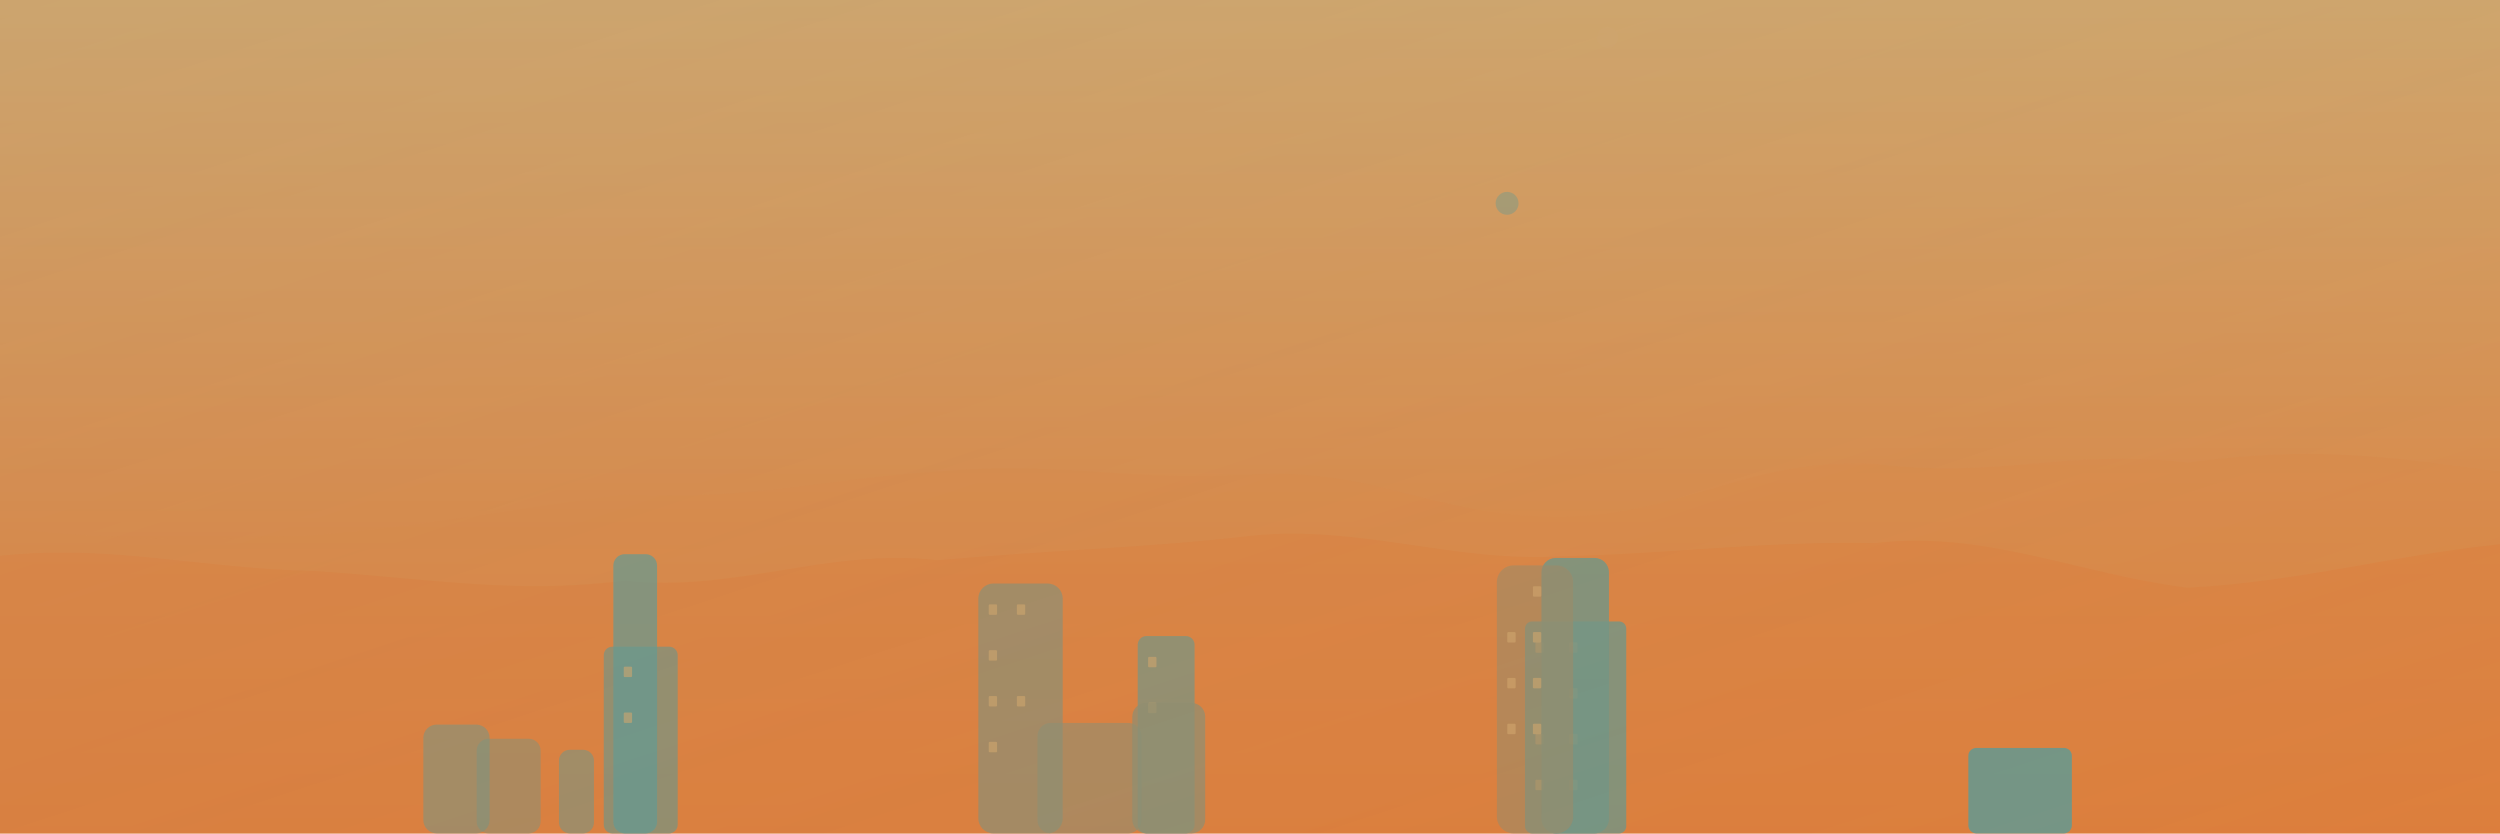
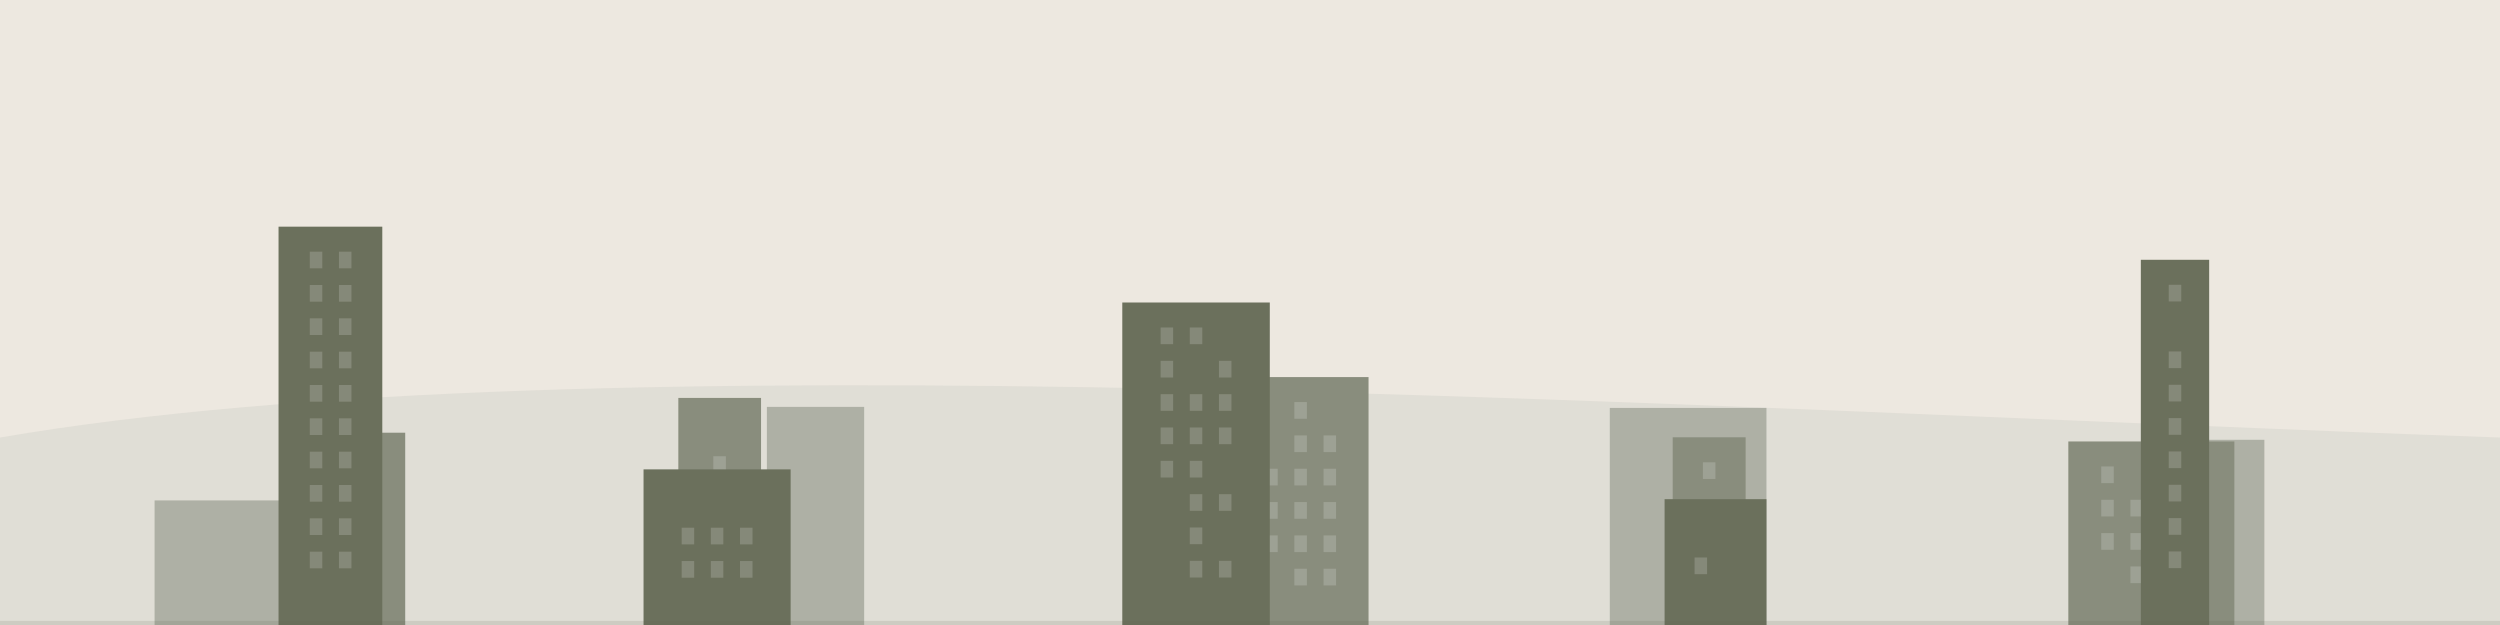
- <svg xmlns="http://www.w3.org/2000/svg" viewBox="0 0 1200 400" width="1200" height="400">
-   <defs>
-     <linearGradient id="bg" x1="0" y1="0" x2="0" y2="1">
-       <stop offset="0%" stop-color="#d4a76a" />
-       <stop offset="100%" stop-color="#ea580c" />
-     </linearGradient>
-     <linearGradient id="warm" x1="0" y1="0" x2="1" y2="1">
-       <stop offset="0%" stop-color="#858d98" stop-opacity="0.18" />
-       <stop offset="100%" stop-color="#858d98" stop-opacity="0.06" />
-     </linearGradient>
-   </defs>
-   <rect width="1200" height="400" fill="url(#bg)" />
-   <path d="M0 400 L0 253.312 C60.0 259.0, 90.0 260.3, 150.0 256.8 C210.0 252.0, 240.0 244.7, 300.0 237.3 C360.0 240.3, 390.0 230.4, 450.0 226.3 C510.0 221.2, 540.0 231.2, 600.0 227.8 C660.0 224.0, 690.0 248.8, 750.0 247.9 C810.0 246.8, 840.0 219.2, 900.0 222.6 C960.0 230.1, 990.0 215.3, 1050.0 222.0 C1110.0 214.1, 1140.0 218.5, 1200.0 226.3 L1200 400 Z" fill="#e2742d" opacity="0.45" />
-   <path d="M0 400 L0 266.796 C52.5 261.0, 97.5 273.1, 150.0 274.0 C202.5 277.2, 247.5 285.7, 300.0 278.6 C352.5 284.7, 397.5 262.8, 450.0 268.9 C502.5 264.1, 547.5 263.3, 600.0 257.2 C652.5 251.6, 697.5 270.3, 750.0 267.0 C802.5 265.8, 847.5 259.7, 900.0 260.7 C952.5 254.4, 997.5 275.5, 1050.0 282.1 C1102.5 279.4, 1147.5 266.7, 1200.0 261.2 L1200 400 Z" fill="#ea580c" opacity="0.3" />
-   <rect x="498.0" y="347.0" width="49.9" height="53.0" rx="6.3" fill="#597d77" opacity="0.57" />
-   <rect x="228.8" y="354.6" width="30.7" height="45.4" rx="5.7" fill="#547e7a" opacity="0.56" />
-   <rect x="944.8" y="359.0" width="49.7" height="41.0" rx="3.8" fill="#0e90ae" opacity="0.84" />
-   <rect x="469.6" y="280.1" width="40.5" height="119.9" rx="7.2" fill="#567d79" opacity="0.69" />
-   <rect x="474.6" y="290.1" width="4" height="5" rx="0.5" fill="#d4a76a" opacity="0.6" />
-   <rect x="488.1" y="290.1" width="4" height="5" rx="0.5" fill="#d4a76a" opacity="0.6" />
-   <rect x="474.6" y="312.1" width="4" height="5" rx="0.5" fill="#d4a76a" opacity="0.6" />
-   <rect x="474.6" y="334.1" width="4" height="5" rx="0.5" fill="#d4a76a" opacity="0.6" />
-   <rect x="488.1" y="334.1" width="4" height="5" rx="0.5" fill="#d4a76a" opacity="0.6" />
-   <rect x="474.6" y="356.1" width="4" height="5" rx="0.5" fill="#d4a76a" opacity="0.6" />
-   <rect x="546.1" y="305.3" width="27.3" height="94.7" rx="4.2" fill="#208ba0" opacity="0.65" />
-   <rect x="551.1" y="315.3" width="4" height="5" rx="0.5" fill="#d4a76a" opacity="0.6" />
-   <rect x="551.1" y="337.3" width="4" height="5" rx="0.5" fill="#d4a76a" opacity="0.6" />
-   <rect x="732.0" y="298.3" width="48.6" height="101.7" rx="3.4" fill="#238a9e" opacity="0.78" />
-   <rect x="737.0" y="308.3" width="4" height="5" rx="0.5" fill="#d4a76a" opacity="0.6" />
-   <rect x="753.2" y="308.3" width="4" height="5" rx="0.5" fill="#d4a76a" opacity="0.6" />
-   <rect x="753.2" y="330.3" width="4" height="5" rx="0.5" fill="#d4a76a" opacity="0.6" />
-   <rect x="737.0" y="352.3" width="4" height="5" rx="0.5" fill="#d4a76a" opacity="0.6" />
-   <rect x="753.2" y="352.3" width="4" height="5" rx="0.5" fill="#d4a76a" opacity="0.6" />
-   <rect x="737.0" y="374.3" width="4" height="5" rx="0.5" fill="#d4a76a" opacity="0.6" />
-   <rect x="753.2" y="374.3" width="4" height="5" rx="0.5" fill="#d4a76a" opacity="0.6" />
-   <rect x="739.9" y="267.8" width="32.4" height="132.2" rx="6.9" fill="#2d8897" opacity="0.84" />
-   <rect x="543.5" y="337.4" width="35.0" height="62.6" rx="6.6" fill="#5e7b72" opacity="0.73" />
-   <rect x="268.3" y="359.9" width="16.8" height="40.1" rx="5.2" fill="#418388" opacity="0.64" />
-   <rect x="718.5" y="271.4" width="36.6" height="128.6" rx="8.0" fill="#767561" opacity="0.58" />
-   <rect x="735.8" y="281.4" width="4" height="5" rx="0.5" fill="#d4a76a" opacity="0.6" />
-   <rect x="723.5" y="303.4" width="4" height="5" rx="0.5" fill="#d4a76a" opacity="0.6" />
-   <rect x="735.8" y="303.4" width="4" height="5" rx="0.5" fill="#d4a76a" opacity="0.6" />
-   <rect x="723.5" y="325.4" width="4" height="5" rx="0.5" fill="#d4a76a" opacity="0.6" />
-   <rect x="735.8" y="325.4" width="4" height="5" rx="0.5" fill="#d4a76a" opacity="0.6" />
-   <rect x="723.5" y="347.4" width="4" height="5" rx="0.5" fill="#d4a76a" opacity="0.6" />
-   <rect x="735.8" y="347.4" width="4" height="5" rx="0.5" fill="#d4a76a" opacity="0.6" />
-   <rect x="289.8" y="310.4" width="35.5" height="89.6" rx="4.1" fill="#488183" opacity="0.81" />
-   <rect x="203.2" y="347.8" width="31.8" height="52.2" rx="6.4" fill="#368590" opacity="0.56" />
-   <rect x="294.4" y="266.0" width="21.0" height="134.0" rx="5.5" fill="#0a91b1" opacity="0.70" />
-   <rect x="299.4" y="320.0" width="4" height="5" rx="0.5" fill="#d4a76a" opacity="0.6" />
-   <rect x="299.4" y="342.0" width="4" height="5" rx="0.5" fill="#d4a76a" opacity="0.6" />
-   <circle cx="771.6" cy="18.0" r="5.1" fill="#d4a76a" opacity="0.44" />
-   <circle cx="723.4" cy="97.6" r="5.5" fill="#0891b2" opacity="0.39" />
-   <rect width="1200" height="400" fill="url(#warm)" />
-   <rect width="1200" height="400" fill="#d4a76a" opacity="0.40" />
+ <svg xmlns="http://www.w3.org/2000/svg" viewBox="0 0 1200 300" width="1200" height="300">
+   <rect width="1200" height="300" fill="#ede8e0" />
+   <path d="M0 300 L0 210.0 C284.4 161.1, 812.7 196.4, 1200 210.0 L1200 300 Z" fill="#c4c6be" opacity="0.3" />
+   <rect x="74.2" y="240.2" width="76.1" height="59.8" fill="#aeb0a5" />
+   <rect x="368.1" y="195.3" width="46.7" height="104.7" fill="#aeb0a5" />
+   <rect x="598.7" y="197.2" width="53.2" height="102.8" fill="#aeb0a5" />
+   <rect x="772.7" y="195.8" width="75.2" height="104.2" fill="#aeb0a5" />
+   <rect x="1031.4" y="211.1" width="55.5" height="88.9" fill="#aeb0a5" />
+   <rect x="144.8" y="207.7" width="49.7" height="92.3" fill="#898d7d" />
+   <rect x="159.7" y="219.7" width="6" height="8" fill="#b2b5ab" opacity="0.5" />
+   <rect x="159.7" y="235.7" width="6" height="8" fill="#b2b5ab" opacity="0.5" />
+   <rect x="173.7" y="235.7" width="6" height="8" fill="#b2b5ab" opacity="0.5" />
+   <rect x="159.7" y="251.7" width="6" height="8" fill="#b2b5ab" opacity="0.5" />
+   <rect x="159.7" y="267.7" width="6" height="8" fill="#b2b5ab" opacity="0.5" />
+   <rect x="325.6" y="191.0" width="39.7" height="109.0" fill="#898d7d" />
+   <rect x="342.4" y="219.0" width="6" height="8" fill="#b2b5ab" opacity="0.5" />
+   <rect x="342.4" y="235.0" width="6" height="8" fill="#b2b5ab" opacity="0.5" />
+   <rect x="342.4" y="267.0" width="6" height="8" fill="#b2b5ab" opacity="0.5" />
+   <rect x="591.7" y="181.0" width="65.2" height="119.0" fill="#898d7d" />
+   <rect x="621.3" y="193.0" width="6" height="8" fill="#b2b5ab" opacity="0.5" />
+   <rect x="621.3" y="209.0" width="6" height="8" fill="#b2b5ab" opacity="0.5" />
+   <rect x="635.3" y="209.0" width="6" height="8" fill="#b2b5ab" opacity="0.5" />
+   <rect x="607.3" y="225.0" width="6" height="8" fill="#b2b5ab" opacity="0.5" />
+   <rect x="621.3" y="225.0" width="6" height="8" fill="#b2b5ab" opacity="0.5" />
+   <rect x="635.3" y="225.0" width="6" height="8" fill="#b2b5ab" opacity="0.5" />
+   <rect x="607.3" y="241.0" width="6" height="8" fill="#b2b5ab" opacity="0.5" />
+   <rect x="621.3" y="241.0" width="6" height="8" fill="#b2b5ab" opacity="0.5" />
+   <rect x="635.3" y="241.0" width="6" height="8" fill="#b2b5ab" opacity="0.5" />
+   <rect x="607.3" y="257.0" width="6" height="8" fill="#b2b5ab" opacity="0.5" />
+   <rect x="621.3" y="257.0" width="6" height="8" fill="#b2b5ab" opacity="0.5" />
+   <rect x="635.3" y="257.0" width="6" height="8" fill="#b2b5ab" opacity="0.5" />
+   <rect x="621.3" y="273.0" width="6" height="8" fill="#b2b5ab" opacity="0.5" />
+   <rect x="635.3" y="273.0" width="6" height="8" fill="#b2b5ab" opacity="0.5" />
+   <rect x="802.9" y="209.9" width="35.0" height="90.1" fill="#898d7d" />
+   <rect x="817.4" y="221.9" width="6" height="8" fill="#b2b5ab" opacity="0.5" />
+   <rect x="817.4" y="253.9" width="6" height="8" fill="#b2b5ab" opacity="0.5" />
+   <rect x="817.4" y="269.9" width="6" height="8" fill="#b2b5ab" opacity="0.5" />
+   <rect x="992.8" y="211.9" width="79.7" height="88.1" fill="#898d7d" />
+   <rect x="1008.6" y="223.9" width="6" height="8" fill="#b2b5ab" opacity="0.5" />
+   <rect x="1050.6" y="223.9" width="6" height="8" fill="#b2b5ab" opacity="0.5" />
+   <rect x="1008.6" y="239.9" width="6" height="8" fill="#b2b5ab" opacity="0.5" />
+   <rect x="1022.6" y="239.9" width="6" height="8" fill="#b2b5ab" opacity="0.5" />
+   <rect x="1036.6" y="239.9" width="6" height="8" fill="#b2b5ab" opacity="0.5" />
+   <rect x="1050.6" y="239.9" width="6" height="8" fill="#b2b5ab" opacity="0.5" />
+   <rect x="1008.6" y="255.9" width="6" height="8" fill="#b2b5ab" opacity="0.5" />
+   <rect x="1022.6" y="255.9" width="6" height="8" fill="#b2b5ab" opacity="0.5" />
+   <rect x="1036.6" y="255.9" width="6" height="8" fill="#b2b5ab" opacity="0.5" />
+   <rect x="1022.6" y="271.9" width="6" height="8" fill="#b2b5ab" opacity="0.5" />
+   <rect x="1036.6" y="271.9" width="6" height="8" fill="#b2b5ab" opacity="0.5" />
+   <rect x="1050.6" y="271.9" width="6" height="8" fill="#b2b5ab" opacity="0.5" />
+   <rect x="133.7" y="108.8" width="49.8" height="191.2" fill="#6b705c" />
+   <rect x="148.7" y="120.8" width="6" height="8" fill="#9fa295" opacity="0.5" />
+   <rect x="162.7" y="120.8" width="6" height="8" fill="#9fa295" opacity="0.5" />
+   <rect x="148.7" y="136.8" width="6" height="8" fill="#9fa295" opacity="0.5" />
+   <rect x="162.7" y="136.8" width="6" height="8" fill="#9fa295" opacity="0.5" />
+   <rect x="148.7" y="152.8" width="6" height="8" fill="#9fa295" opacity="0.5" />
+   <rect x="162.7" y="152.8" width="6" height="8" fill="#9fa295" opacity="0.5" />
+   <rect x="148.7" y="168.8" width="6" height="8" fill="#9fa295" opacity="0.5" />
+   <rect x="162.7" y="168.8" width="6" height="8" fill="#9fa295" opacity="0.5" />
+   <rect x="148.7" y="184.8" width="6" height="8" fill="#9fa295" opacity="0.5" />
+   <rect x="162.7" y="184.8" width="6" height="8" fill="#9fa295" opacity="0.5" />
+   <rect x="148.7" y="200.8" width="6" height="8" fill="#9fa295" opacity="0.5" />
+   <rect x="162.7" y="200.8" width="6" height="8" fill="#9fa295" opacity="0.5" />
+   <rect x="148.7" y="216.8" width="6" height="8" fill="#9fa295" opacity="0.5" />
+   <rect x="162.7" y="216.8" width="6" height="8" fill="#9fa295" opacity="0.5" />
+   <rect x="148.7" y="232.8" width="6" height="8" fill="#9fa295" opacity="0.5" />
+   <rect x="162.7" y="232.8" width="6" height="8" fill="#9fa295" opacity="0.5" />
+   <rect x="148.7" y="248.8" width="6" height="8" fill="#9fa295" opacity="0.5" />
+   <rect x="162.7" y="248.8" width="6" height="8" fill="#9fa295" opacity="0.5" />
+   <rect x="148.7" y="264.8" width="6" height="8" fill="#9fa295" opacity="0.5" />
+   <rect x="162.7" y="264.8" width="6" height="8" fill="#9fa295" opacity="0.5" />
+   <rect x="308.9" y="225.3" width="70.6" height="74.7" fill="#6b705c" />
+   <rect x="327.2" y="253.3" width="6" height="8" fill="#9fa295" opacity="0.5" />
+   <rect x="341.2" y="253.3" width="6" height="8" fill="#9fa295" opacity="0.5" />
+   <rect x="355.2" y="253.3" width="6" height="8" fill="#9fa295" opacity="0.5" />
+   <rect x="327.2" y="269.3" width="6" height="8" fill="#9fa295" opacity="0.5" />
+   <rect x="341.2" y="269.3" width="6" height="8" fill="#9fa295" opacity="0.5" />
+   <rect x="355.2" y="269.3" width="6" height="8" fill="#9fa295" opacity="0.5" />
+   <rect x="538.7" y="145.2" width="70.8" height="154.8" fill="#6b705c" />
+   <rect x="557.1" y="157.2" width="6" height="8" fill="#9fa295" opacity="0.5" />
+   <rect x="571.1" y="157.2" width="6" height="8" fill="#9fa295" opacity="0.5" />
+   <rect x="557.1" y="173.2" width="6" height="8" fill="#9fa295" opacity="0.5" />
+   <rect x="585.1" y="173.2" width="6" height="8" fill="#9fa295" opacity="0.5" />
+   <rect x="557.1" y="189.2" width="6" height="8" fill="#9fa295" opacity="0.5" />
+   <rect x="571.1" y="189.2" width="6" height="8" fill="#9fa295" opacity="0.5" />
+   <rect x="585.1" y="189.2" width="6" height="8" fill="#9fa295" opacity="0.5" />
+   <rect x="557.1" y="205.2" width="6" height="8" fill="#9fa295" opacity="0.5" />
+   <rect x="571.1" y="205.2" width="6" height="8" fill="#9fa295" opacity="0.5" />
+   <rect x="585.1" y="205.2" width="6" height="8" fill="#9fa295" opacity="0.5" />
+   <rect x="557.1" y="221.2" width="6" height="8" fill="#9fa295" opacity="0.5" />
+   <rect x="571.1" y="221.2" width="6" height="8" fill="#9fa295" opacity="0.5" />
+   <rect x="571.1" y="237.2" width="6" height="8" fill="#9fa295" opacity="0.5" />
+   <rect x="585.1" y="237.2" width="6" height="8" fill="#9fa295" opacity="0.5" />
+   <rect x="571.1" y="253.2" width="6" height="8" fill="#9fa295" opacity="0.5" />
+   <rect x="571.1" y="269.2" width="6" height="8" fill="#9fa295" opacity="0.5" />
+   <rect x="585.1" y="269.2" width="6" height="8" fill="#9fa295" opacity="0.5" />
+   <rect x="799.0" y="239.6" width="48.9" height="60.4" fill="#6b705c" />
+   <rect x="813.4" y="267.6" width="6" height="8" fill="#9fa295" opacity="0.5" />
+   <rect x="1027.6" y="124.7" width="32.8" height="175.3" fill="#6b705c" />
+   <rect x="1041.0" y="136.7" width="6" height="8" fill="#9fa295" opacity="0.5" />
+   <rect x="1041.0" y="168.7" width="6" height="8" fill="#9fa295" opacity="0.5" />
+   <rect x="1041.0" y="184.7" width="6" height="8" fill="#9fa295" opacity="0.5" />
+   <rect x="1041.0" y="200.7" width="6" height="8" fill="#9fa295" opacity="0.5" />
+   <rect x="1041.0" y="216.7" width="6" height="8" fill="#9fa295" opacity="0.5" />
+   <rect x="1041.0" y="232.7" width="6" height="8" fill="#9fa295" opacity="0.5" />
+   <rect x="1041.0" y="248.7" width="6" height="8" fill="#9fa295" opacity="0.5" />
+   <rect x="1041.0" y="264.7" width="6" height="8" fill="#9fa295" opacity="0.5" />
+   <rect x="0" y="298" width="1200" height="2" fill="#606553" opacity="0.15" />
</svg>
